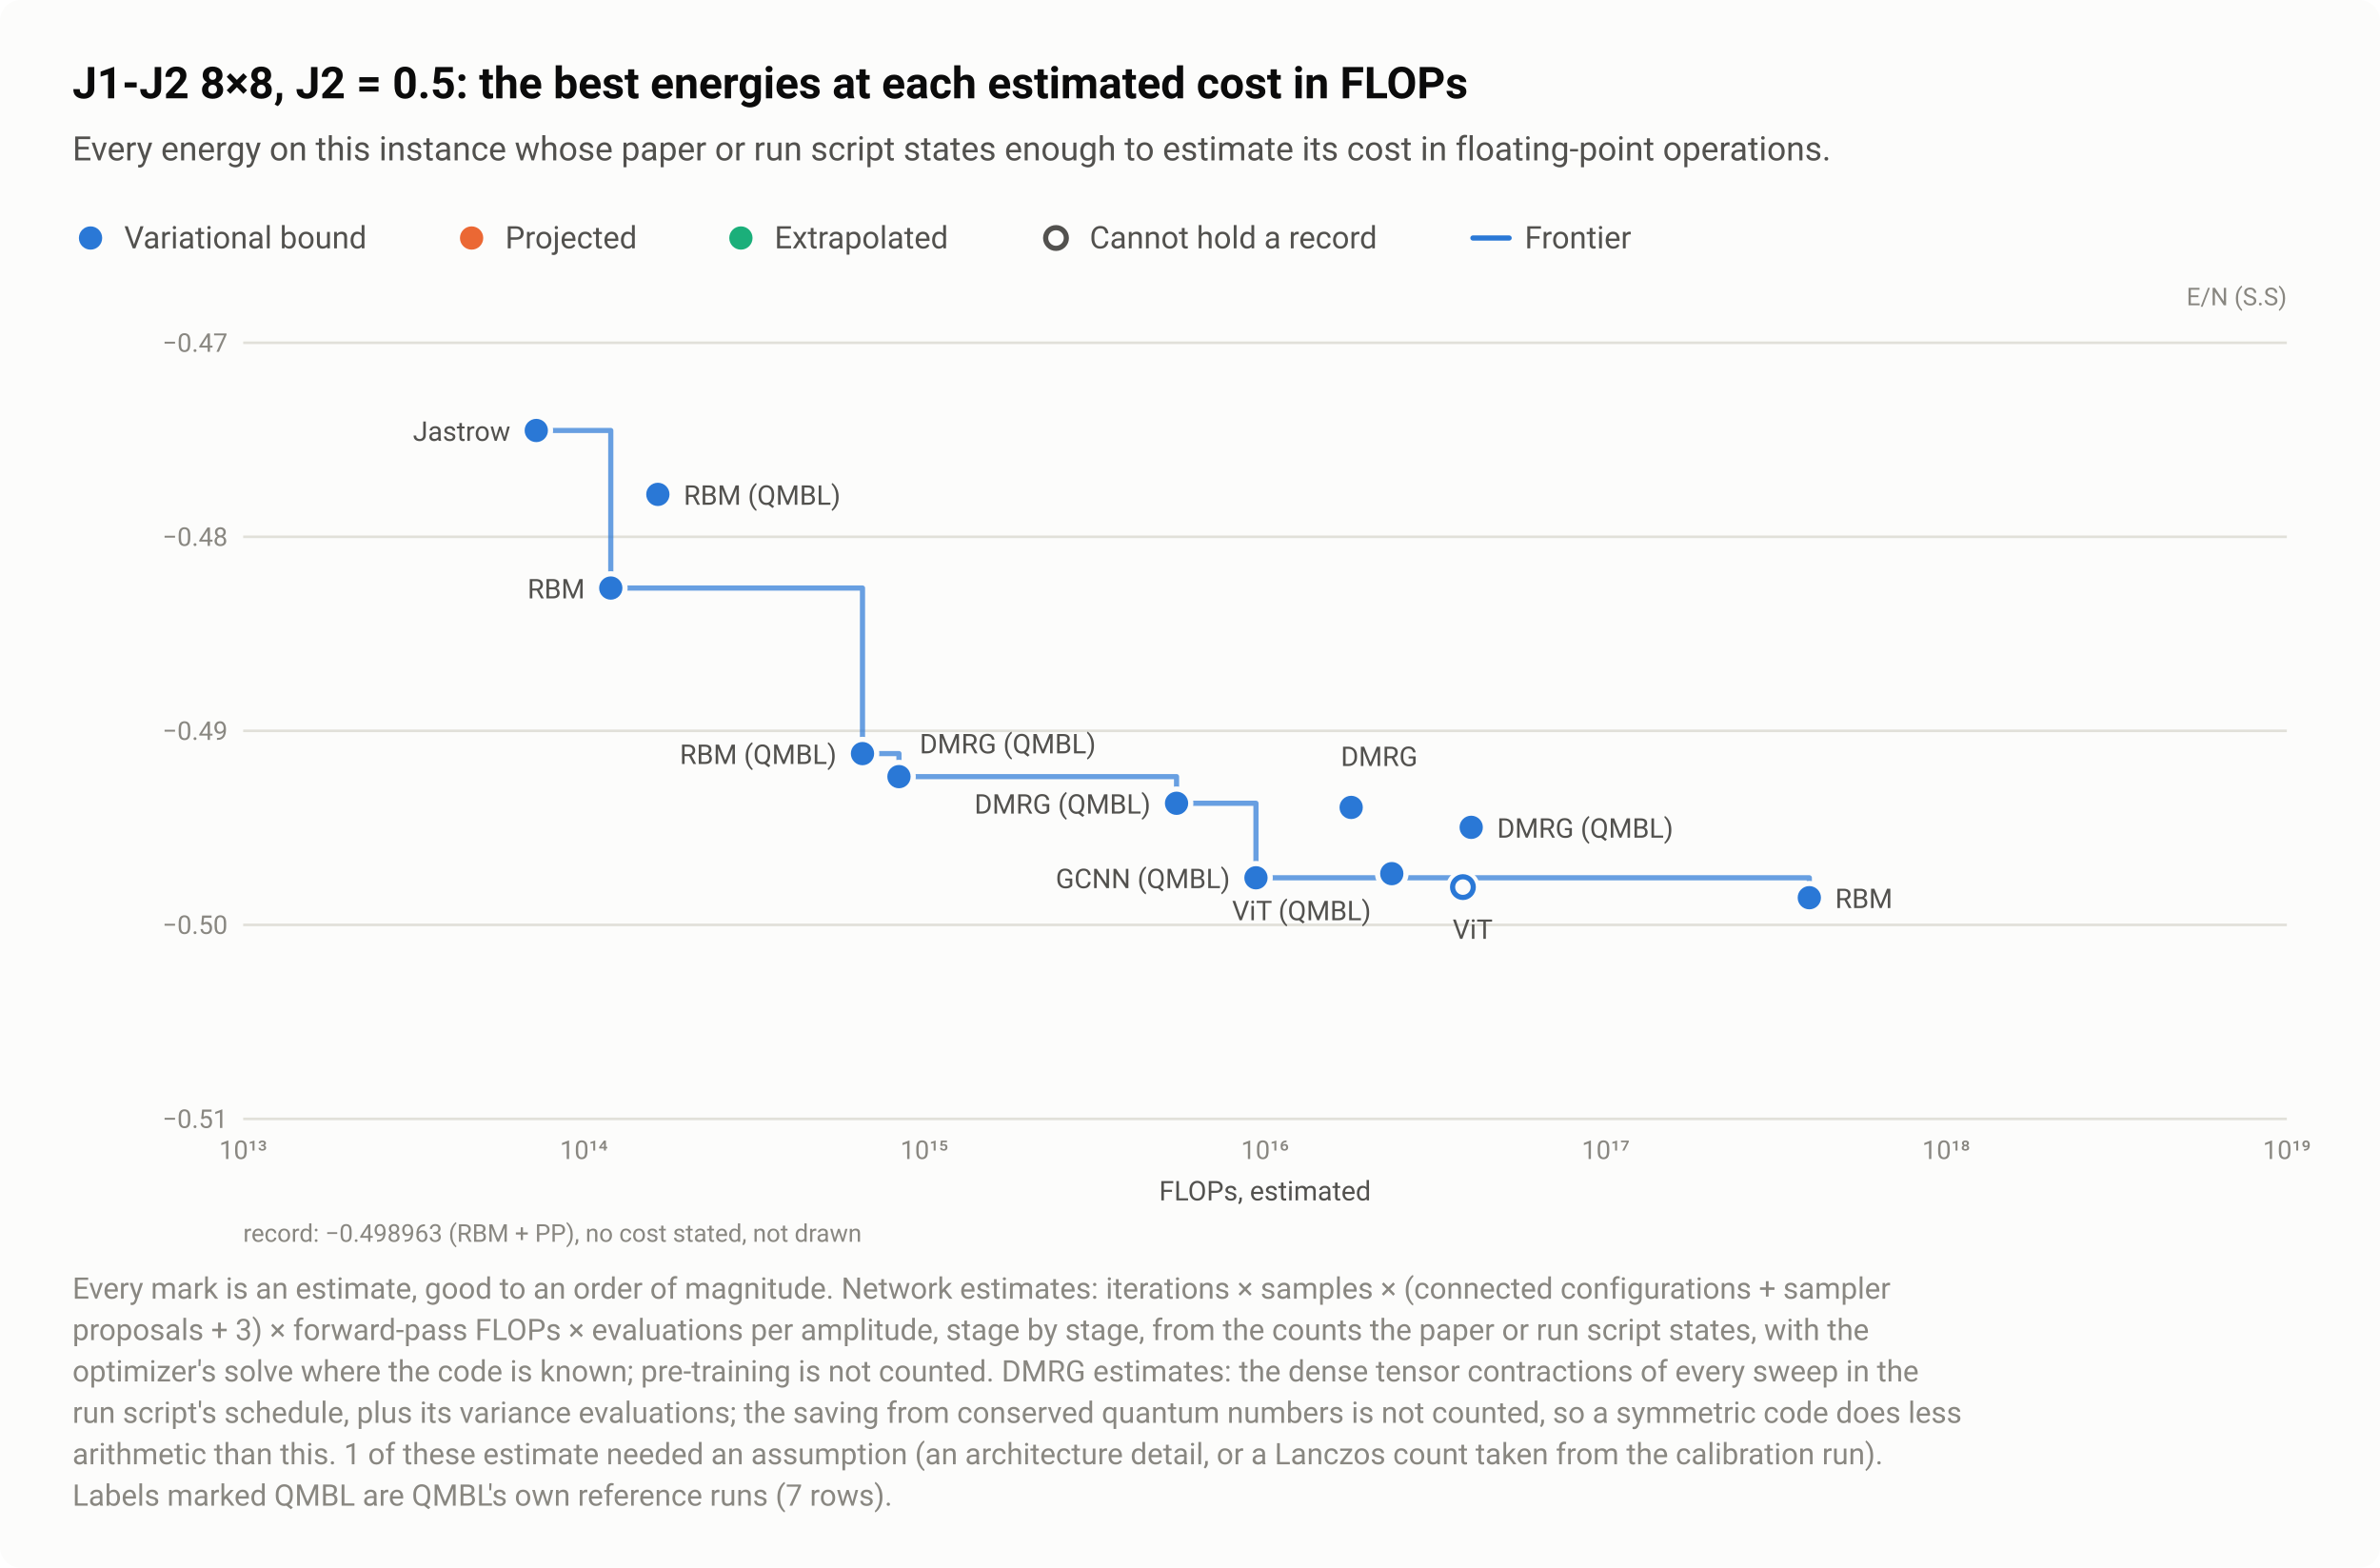
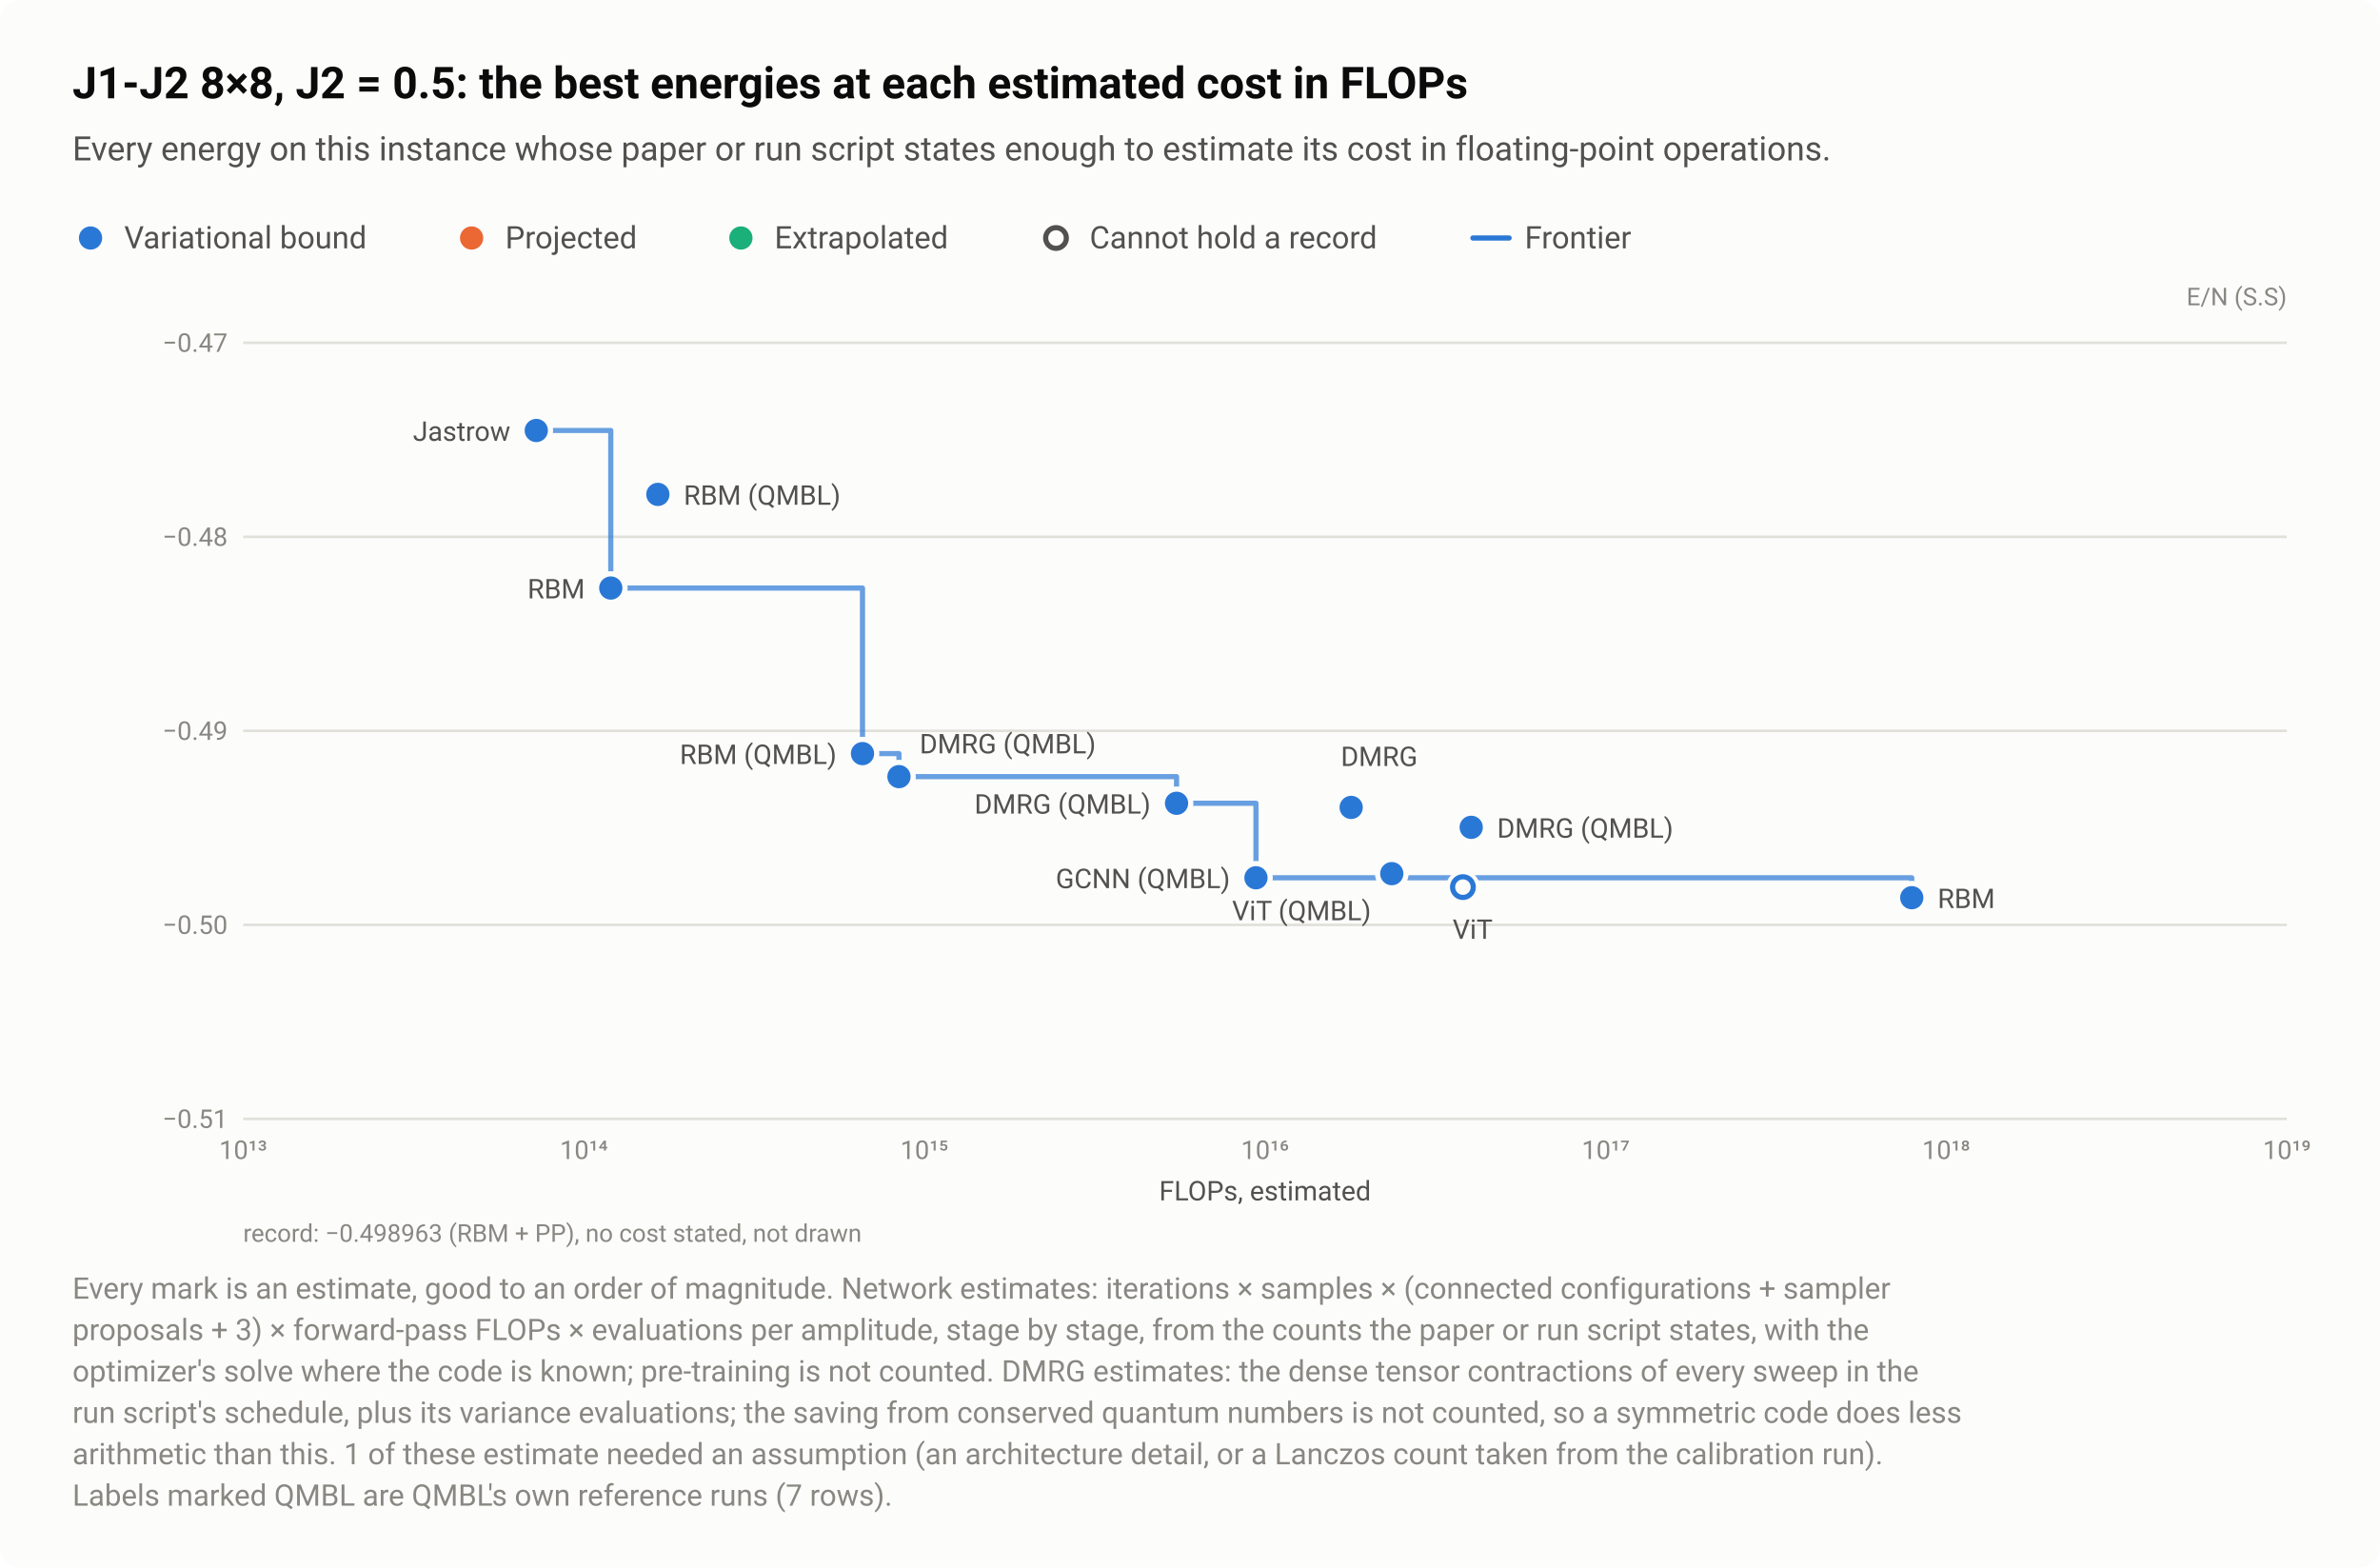
<svg xmlns="http://www.w3.org/2000/svg" width="920" height="606" viewBox="0 0 920 606" role="img" aria-labelledby="title desc">
  <style>text{font-family:system-ui,-apple-system,"Segoe UI",Roboto,"Helvetica Neue",Arial,sans-serif}</style>
  <rect width="920" height="606" rx="8" fill="#fcfcfb" />
  <text x="28" y="38" font-size="17" fill="#0b0b0b" font-weight="600">J1-J2 8×8, J2 = 0.5: the best energies at each estimated cost in FLOPs</text>
  <text x="28" y="62" font-size="13" fill="#52514e">Every energy on this instance whose paper or run script states enough to estimate its cost in floating-point operations.</text>
  <circle cx="35" cy="92" r="6.5" fill="#fcfcfb" />
  <circle cx="35" cy="92" r="4.5" fill="#2a78d6" />
  <text x="48" y="96" font-size="12" fill="#52514e">Variational bound</text>
  <circle cx="182.3" cy="92" r="6.5" fill="#fcfcfb" />
  <circle cx="182.3" cy="92" r="4.5" fill="#eb6834" />
  <text x="195.3" y="96" font-size="12" fill="#52514e">Projected</text>
  <circle cx="286.4" cy="92" r="6.5" fill="#fcfcfb" />
  <circle cx="286.4" cy="92" r="4.5" fill="#1baf7a" />
  <text x="299.4" y="96" font-size="12" fill="#52514e">Extrapolated</text>
  <circle cx="408.2" cy="92" r="6.5" fill="#fcfcfb" />
  <circle cx="408.2" cy="92" r="4" fill="#fcfcfb" stroke="#52514e" stroke-width="2" />
  <text x="421.2" y="96" font-size="12" fill="#52514e">Cannot hold a record</text>
  <path d="M569.36 92H583.36" stroke="#2a78d6" stroke-width="2" stroke-linecap="round" />
  <text x="589.4" y="96" font-size="12" fill="#52514e">Frontier</text>
  <text x="884" y="118" font-size="9.5" fill="#898781" text-anchor="end">E/N (S.S)</text>
  <path d="M94 432.5H884" stroke="#e1e0d9" stroke-width="1" />
  <text x="88" y="436" font-size="10" fill="#898781" text-anchor="end" style="font-variant-numeric:tabular-nums">−0.51</text>
  <path d="M94 357.5H884" stroke="#e1e0d9" stroke-width="1" />
  <text x="88" y="361" font-size="10" fill="#898781" text-anchor="end" style="font-variant-numeric:tabular-nums">−0.50</text>
  <path d="M94 282.5H884" stroke="#e1e0d9" stroke-width="1" />
  <text x="88" y="286" font-size="10" fill="#898781" text-anchor="end" style="font-variant-numeric:tabular-nums">−0.49</text>
  <path d="M94 207.5H884" stroke="#e1e0d9" stroke-width="1" />
  <text x="88" y="211" font-size="10" fill="#898781" text-anchor="end" style="font-variant-numeric:tabular-nums">−0.48</text>
  <path d="M94 132.5H884" stroke="#e1e0d9" stroke-width="1" />
  <text x="88" y="136" font-size="10" fill="#898781" text-anchor="end" style="font-variant-numeric:tabular-nums">−0.47</text>
  <text x="94" y="448" font-size="10" fill="#898781" text-anchor="middle" style="font-variant-numeric:tabular-nums">10¹³</text>
  <text x="225.7" y="448" font-size="10" fill="#898781" text-anchor="middle" style="font-variant-numeric:tabular-nums">10¹⁴</text>
  <text x="357.3" y="448" font-size="10" fill="#898781" text-anchor="middle" style="font-variant-numeric:tabular-nums">10¹⁵</text>
  <text x="489" y="448" font-size="10" fill="#898781" text-anchor="middle" style="font-variant-numeric:tabular-nums">10¹⁶</text>
  <text x="620.7" y="448" font-size="10" fill="#898781" text-anchor="middle" style="font-variant-numeric:tabular-nums">10¹⁷</text>
  <text x="752.3" y="448" font-size="10" fill="#898781" text-anchor="middle" style="font-variant-numeric:tabular-nums">10¹⁸</text>
  <text x="884" y="448" font-size="10" fill="#898781" text-anchor="middle" style="font-variant-numeric:tabular-nums">10¹⁹</text>
-   <path d="M207.3 166.4H236.1V227.3H333.4V291.3H347.5V300.2H454.8V310.5H485.5V339.3H699.4V347" fill="none" stroke="#2a78d6" stroke-width="2" stroke-linejoin="round" stroke-linecap="round" opacity="0.7" />
+   <path d="M207.3 166.4H236.1V227.3H333.4V291.3H347.5V300.2H454.8V310.5H485.5V339.3H739V347" fill="none" stroke="#2a78d6" stroke-width="2" stroke-linejoin="round" stroke-linecap="round" opacity="0.7" />
  <a class="pt" href="/instances/#r-J1J2_square_64_P_0_5-bf96b868">
    <circle cx="565.5" cy="342.9" r="6.5" fill="#fcfcfb" />
    <circle cx="565.5" cy="342.9" r="4" fill="#fcfcfb" stroke="#2a78d6" stroke-width="2" />
  </a>
  <a class="pt" href="/instances/#r-J1J2_square_64_P_0_5-8bc1dbc4">
-     <circle cx="699.4" cy="347" r="6.5" fill="#fcfcfb" />
-     <circle cx="699.4" cy="347" r="4.5" fill="#2a78d6" />
+     <circle cx="739" cy="347" r="6.5" fill="#fcfcfb" />
+     <circle cx="739" cy="347" r="4.5" fill="#2a78d6" />
  </a>
  <a class="pt" href="/instances/#r-J1J2_square_64_P_0_5-f9c26691">
    <circle cx="522.3" cy="312.1" r="6.5" fill="#fcfcfb" />
    <circle cx="522.3" cy="312.1" r="4.5" fill="#2a78d6" />
  </a>
  <a class="pt" href="/instances/#r-J1J2_square_64_P_0_5-cd3e8d7f">
    <circle cx="236.1" cy="227.3" r="6.5" fill="#fcfcfb" />
    <circle cx="236.1" cy="227.3" r="4.5" fill="#2a78d6" />
  </a>
  <a class="pt" href="/instances/#r-J1J2_square_64_P_0_5-84457ced">
    <circle cx="207.3" cy="166.4" r="6.5" fill="#fcfcfb" />
    <circle cx="207.3" cy="166.4" r="4.5" fill="#2a78d6" />
  </a>
  <a class="pt" href="/instances/#r-J1J2_square_64_P_0_5-3460bf62">
    <circle cx="347.5" cy="300.2" r="6.5" fill="#fcfcfb" />
    <circle cx="347.5" cy="300.2" r="4.5" fill="#2a78d6" />
  </a>
  <a class="pt" href="/instances/#r-J1J2_square_64_P_0_5-1bf1b02c">
    <circle cx="454.8" cy="310.5" r="6.5" fill="#fcfcfb" />
    <circle cx="454.8" cy="310.5" r="4.5" fill="#2a78d6" />
  </a>
  <a class="pt" href="/instances/#r-J1J2_square_64_P_0_5-a8d5f567">
    <circle cx="568.7" cy="319.8" r="6.5" fill="#fcfcfb" />
    <circle cx="568.7" cy="319.8" r="4.5" fill="#2a78d6" />
  </a>
  <a class="pt" href="/instances/#r-J1J2_square_64_P_0_5-b1c90421">
    <circle cx="485.5" cy="339.3" r="6.5" fill="#fcfcfb" />
    <circle cx="485.5" cy="339.3" r="4.5" fill="#2a78d6" />
  </a>
  <a class="pt" href="/instances/#r-J1J2_square_64_P_0_5-1898dcec">
    <circle cx="254.3" cy="191.1" r="6.5" fill="#fcfcfb" />
    <circle cx="254.3" cy="191.1" r="4.5" fill="#2a78d6" />
  </a>
  <a class="pt" href="/instances/#r-J1J2_square_64_P_0_5-7f9ad353">
    <circle cx="333.4" cy="291.3" r="6.5" fill="#fcfcfb" />
    <circle cx="333.4" cy="291.3" r="4.5" fill="#2a78d6" />
  </a>
  <a class="pt" href="/instances/#r-J1J2_square_64_P_0_5-6323602f">
    <circle cx="538" cy="337.7" r="6.5" fill="#fcfcfb" />
    <circle cx="538" cy="337.7" r="4.5" fill="#2a78d6" />
  </a>
  <a class="pt" href="/instances/#r-J1J2_square_64_P_0_5-84457ced">
    <text x="197.3" y="170.4" font-size="10.5" fill="#52514e" text-anchor="end">Jastrow</text>
  </a>
  <a class="pt" href="/instances/#r-J1J2_square_64_P_0_5-1898dcec">
    <text x="264.3" y="195.1" font-size="10.5" fill="#52514e" text-anchor="start">RBM (QMBL)</text>
  </a>
  <a class="pt" href="/instances/#r-J1J2_square_64_P_0_5-cd3e8d7f">
    <text x="226.1" y="231.3" font-size="10.5" fill="#52514e" text-anchor="end">RBM</text>
  </a>
  <a class="pt" href="/instances/#r-J1J2_square_64_P_0_5-3460bf62">
    <text x="355.5" y="291.2" font-size="10.5" fill="#52514e" text-anchor="start">DMRG (QMBL)</text>
  </a>
  <a class="pt" href="/instances/#r-J1J2_square_64_P_0_5-7f9ad353">
    <text x="323.4" y="295.3" font-size="10.5" fill="#52514e" text-anchor="end">RBM (QMBL)</text>
  </a>
  <a class="pt" href="/instances/#r-J1J2_square_64_P_0_5-f9c26691">
    <text x="518.3" y="296.1" font-size="10.5" fill="#52514e" text-anchor="start">DMRG</text>
  </a>
  <a class="pt" href="/instances/#r-J1J2_square_64_P_0_5-1bf1b02c">
    <text x="444.8" y="314.5" font-size="10.5" fill="#52514e" text-anchor="end">DMRG (QMBL)</text>
  </a>
  <a class="pt" href="/instances/#r-J1J2_square_64_P_0_5-a8d5f567">
    <text x="578.7" y="323.8" font-size="10.5" fill="#52514e" text-anchor="start">DMRG (QMBL)</text>
  </a>
  <a class="pt" href="/instances/#r-J1J2_square_64_P_0_5-b1c90421">
    <text x="475.5" y="343.3" font-size="10.5" fill="#52514e" text-anchor="end">GCNN (QMBL)</text>
  </a>
  <a class="pt" href="/instances/#r-J1J2_square_64_P_0_5-8bc1dbc4">
-     <text x="709.4" y="351" font-size="10.5" fill="#52514e" text-anchor="start">RBM</text>
+     <text x="749" y="351" font-size="10.5" fill="#52514e" text-anchor="start">RBM</text>
  </a>
  <a class="pt" href="/instances/#r-J1J2_square_64_P_0_5-6323602f">
    <text x="530" y="355.7" font-size="10.5" fill="#52514e" text-anchor="end">ViT (QMBL)</text>
  </a>
  <a class="pt" href="/instances/#r-J1J2_square_64_P_0_5-bf96b868">
    <text x="561.5" y="362.9" font-size="10.5" fill="#52514e" text-anchor="start">ViT</text>
  </a>
  <text x="489" y="464" font-size="10.5" fill="#52514e" text-anchor="middle">FLOPs, estimated</text>
  <text x="94" y="480" font-size="9.5" fill="#898781">record: −0.498963 (RBM + PP), no cost stated, not drawn</text>
  <text x="28" y="502" font-size="11.5" fill="#898781">Every mark is an estimate, good to an order of magnitude. Network estimates: iterations × samples × (connected configurations + sampler</text>
  <text x="28" y="518" font-size="11.5" fill="#898781">proposals + 3) × forward-pass FLOPs × evaluations per amplitude, stage by stage, from the counts the paper or run script states, with the</text>
  <text x="28" y="534" font-size="11.5" fill="#898781">optimizer's solve where the code is known; pre-training is not counted. DMRG estimates: the dense tensor contractions of every sweep in the</text>
  <text x="28" y="550" font-size="11.5" fill="#898781">run script's schedule, plus its variance evaluations; the saving from conserved quantum numbers is not counted, so a symmetric code does less</text>
  <text x="28" y="566" font-size="11.5" fill="#898781">arithmetic than this. 1 of these estimate needed an assumption (an architecture detail, or a Lanczos count taken from the calibration run).</text>
  <text x="28" y="582" font-size="11.5" fill="#898781">Labels marked QMBL are QMBL's own reference runs (7 rows).</text>
</svg>
